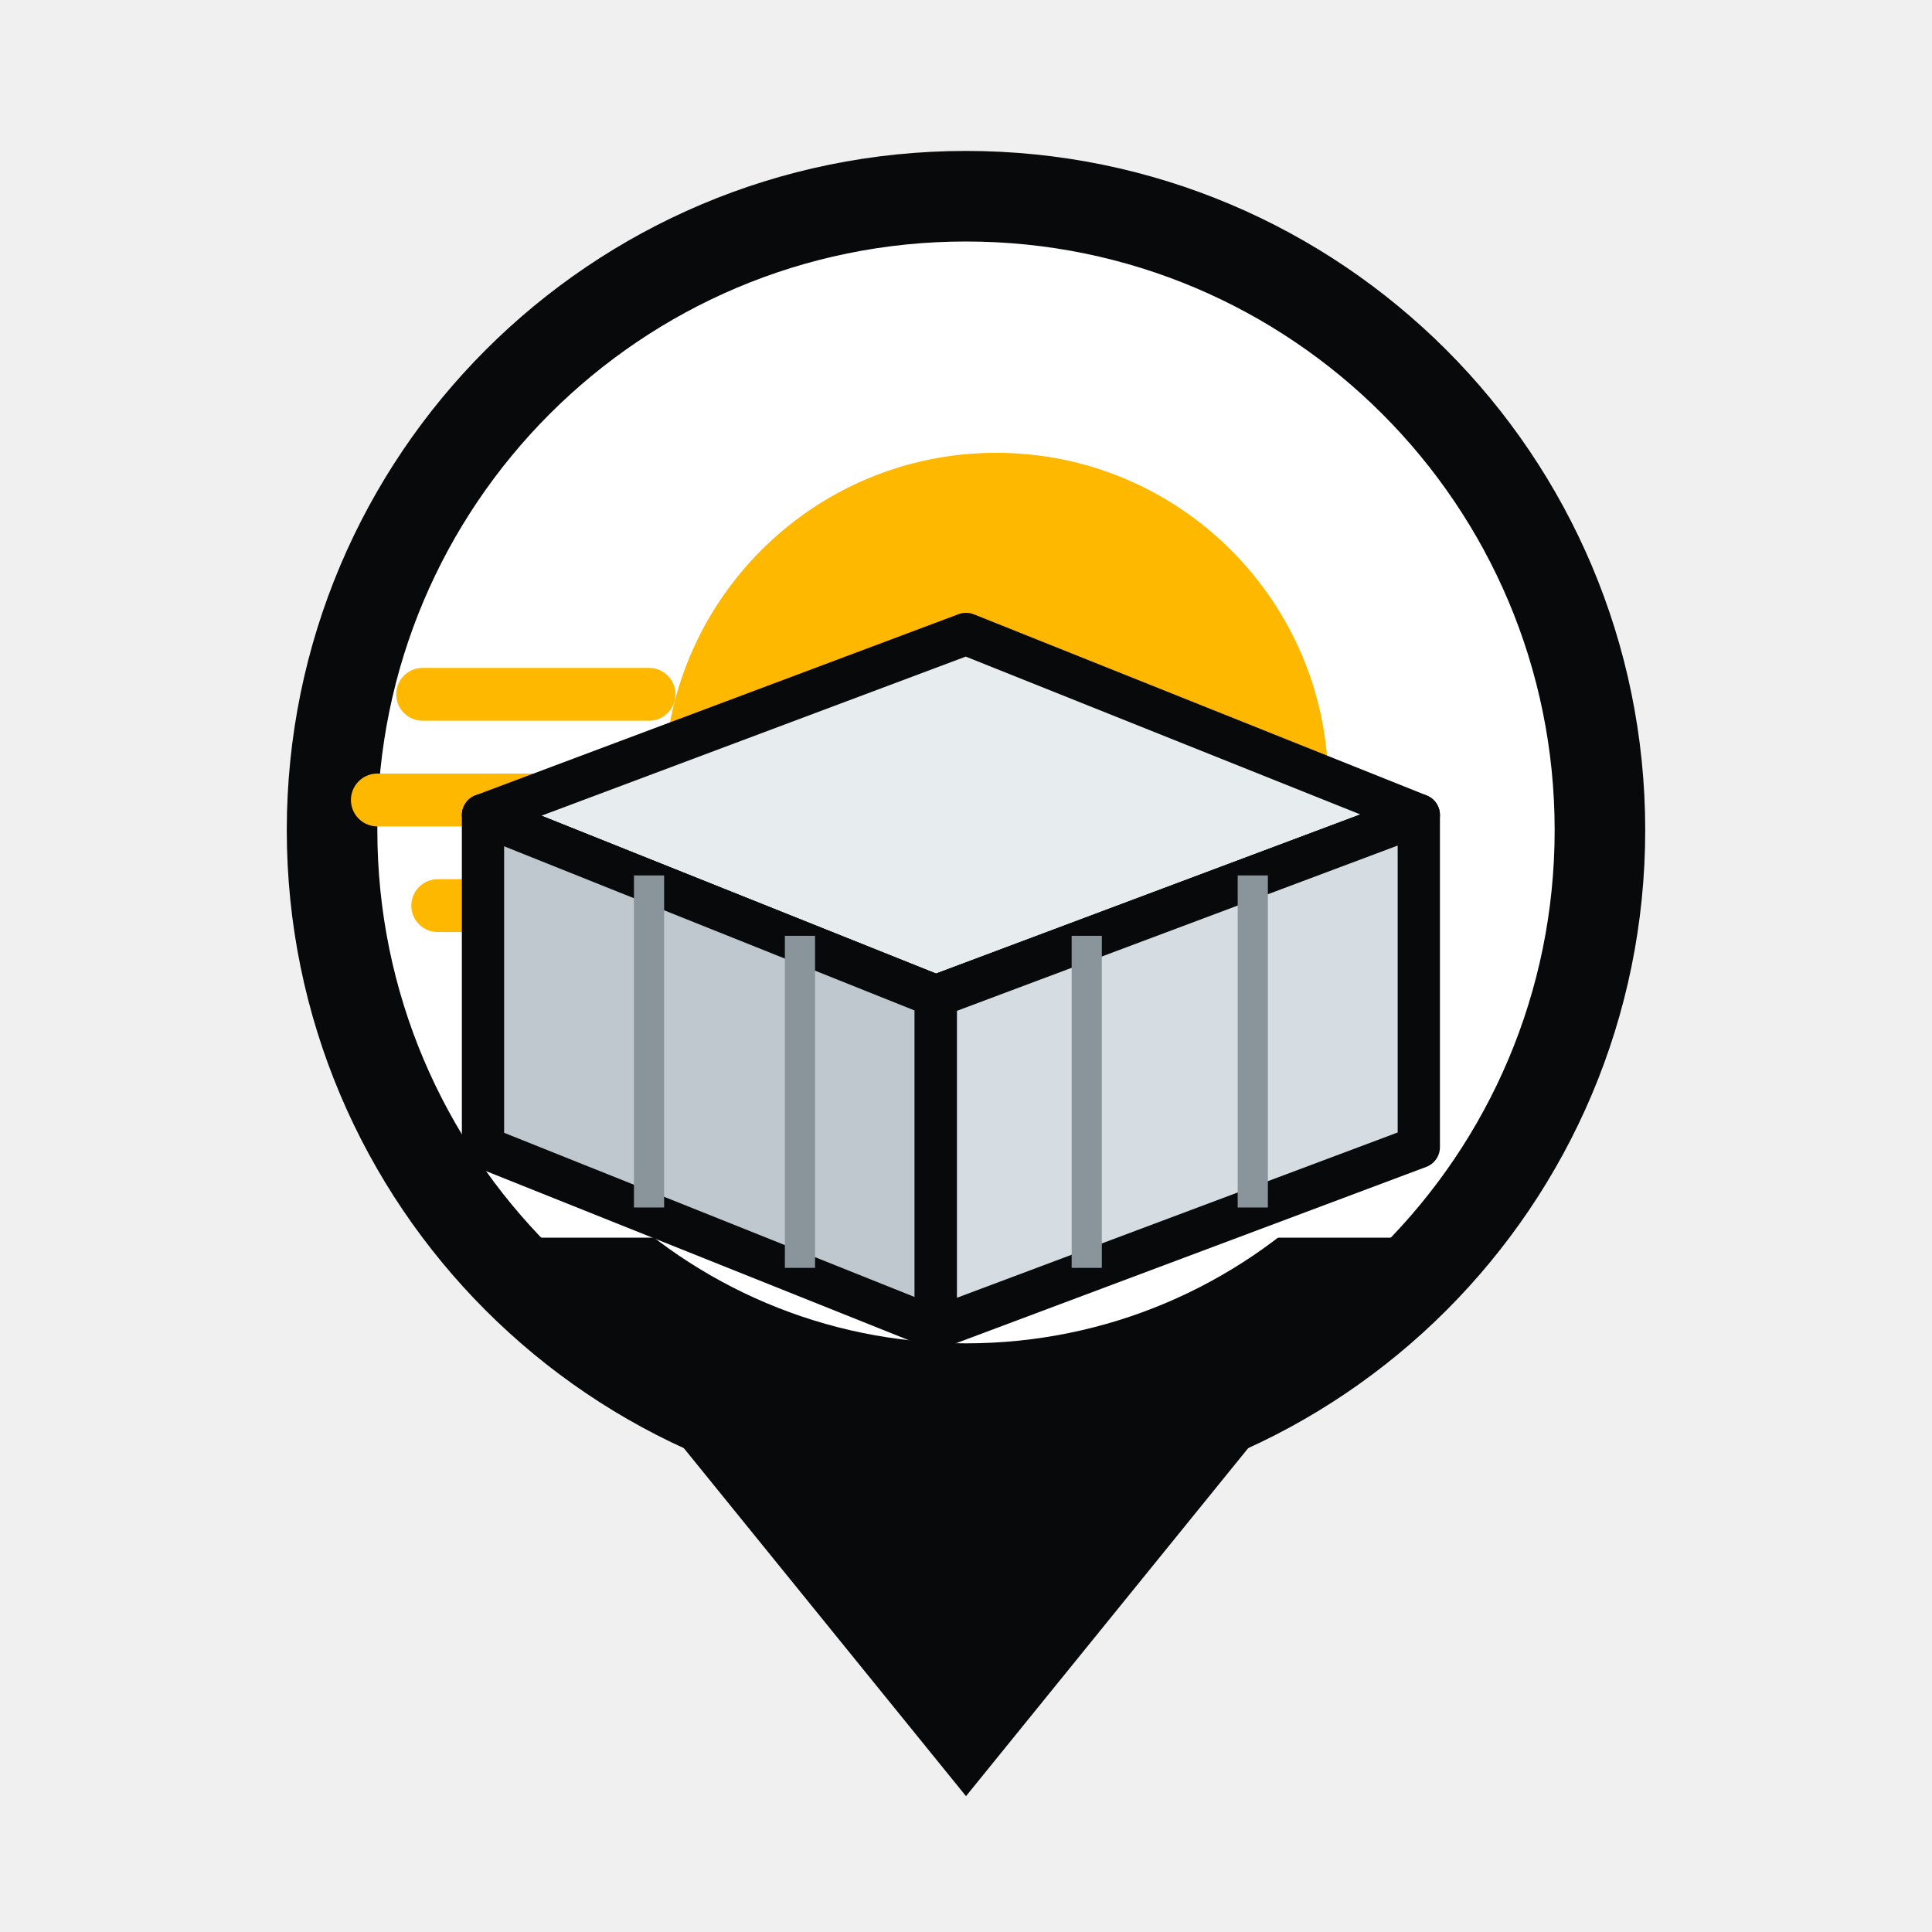
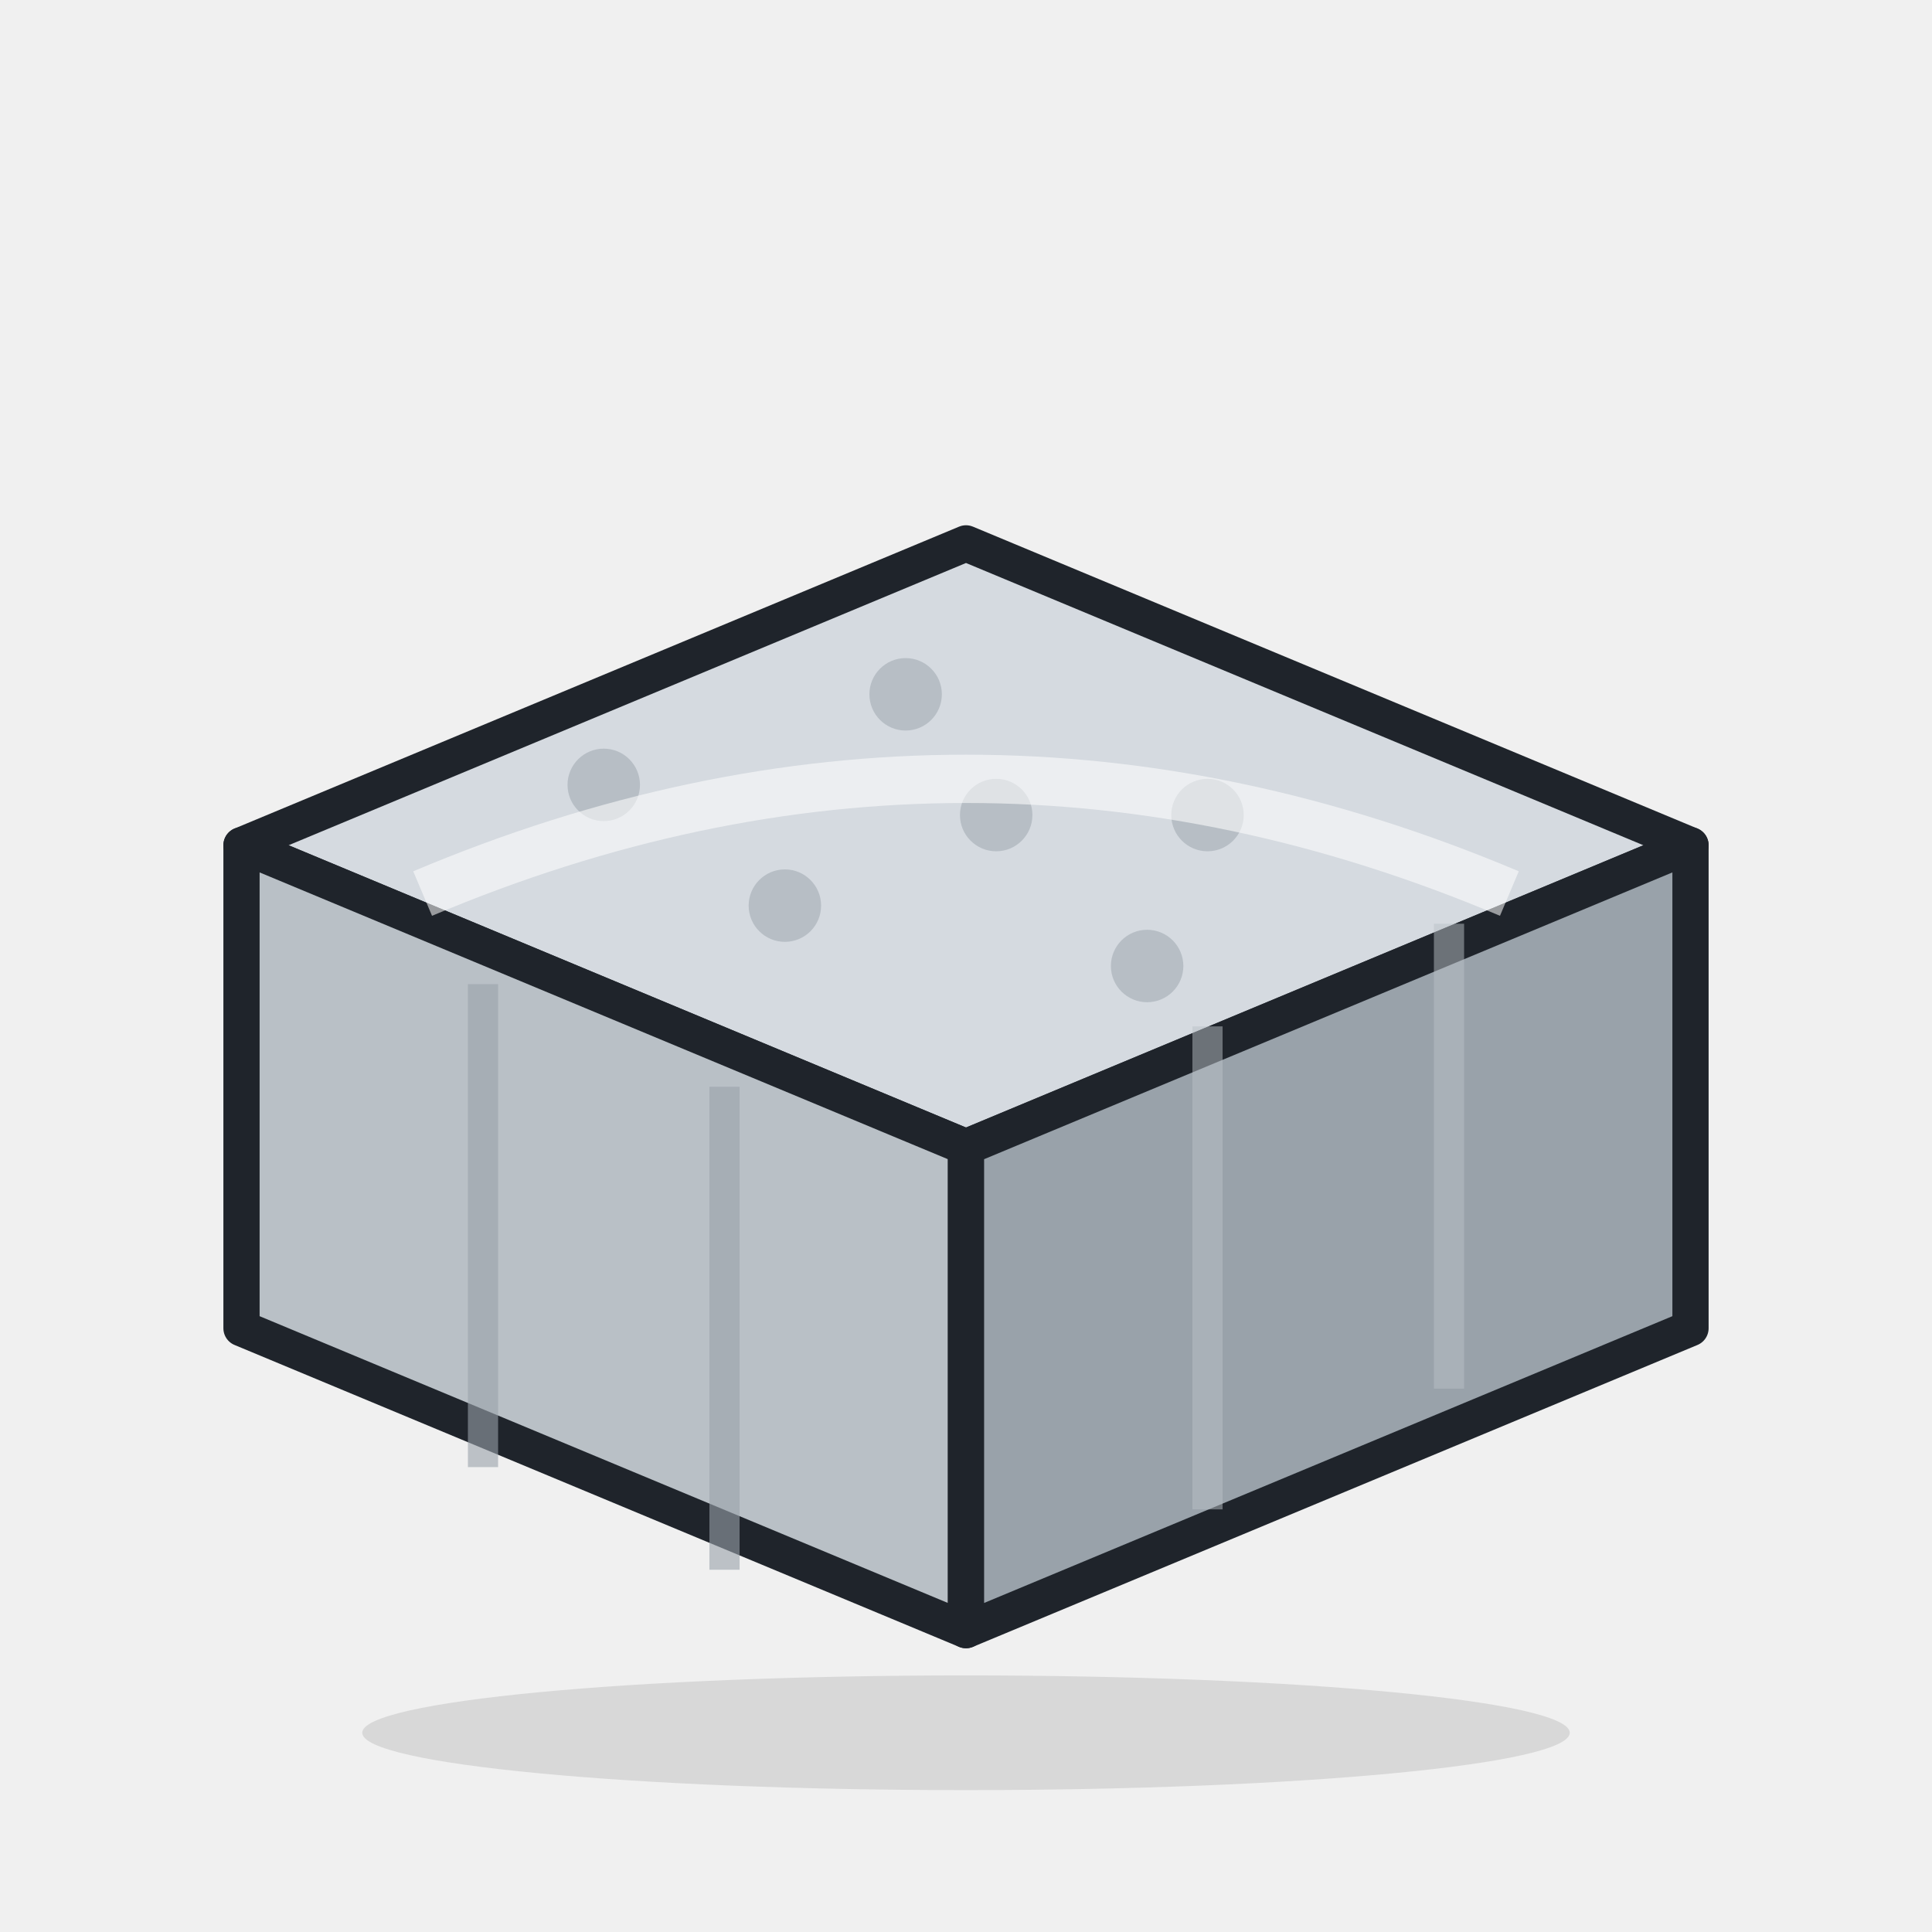
- <svg xmlns="http://www.w3.org/2000/svg" width="128" height="128" viewBox="0 0 128 128" role="img" aria-labelledby="title desc">
-   <circle cx="64" cy="55" r="42" fill="#FFFFFF" stroke="#08090B" stroke-width="6" />
-   <path d="M34 82 L64 119 L94 82" fill="#08090B" />
-   <circle cx="64" cy="55" r="34" fill="#FFFFFF" />
-   <circle cx="66" cy="52" r="22" fill="#FFB800" />
-   <path d="M28 46 H43 M25 53 H37 M29 60 H39" stroke="#FFB800" stroke-width="3.5" stroke-linecap="round" />
-   <path d="M32 54 L64 42 L94 54 L62 66 Z" fill="#E7ECEF" stroke="#08090B" stroke-width="2.8" stroke-linejoin="round" />
-   <path d="M32 54 L62 66 L62 88 L32 76 Z" fill="#BFC8CE" stroke="#08090B" stroke-width="2.8" stroke-linejoin="round" />
-   <path d="M62 66 L94 54 L94 76 L62 88 Z" fill="#D5DDE2" stroke="#08090B" stroke-width="2.8" stroke-linejoin="round" />
-   <path d="M43 58 L43 80 M53 62 L53 84 M72 62 L72 84 M83 58 L83 80" stroke="#8A949B" stroke-width="2" />
+ <svg xmlns="http://www.w3.org/2000/svg" viewBox="0 0 64 64">
+   <ellipse cx="32" cy="57.4" rx="20" ry="1.9" fill="#000" opacity="0.10" />
+   <path d="M8 28 L32 18 L56 28 L32 38 Z" fill="#D5DAE0" stroke="#1F242B" stroke-width="1.2" stroke-linejoin="round" />
+   <path d="M8 28 L8 44 L32 54 L32 38 Z" fill="#B9C0C6" stroke="#1F242B" stroke-width="1.2" stroke-linejoin="round" />
+   <path d="M56 28 L56 44 L32 54 L32 38 Z" fill="#99A2AA" stroke="#1F242B" stroke-width="1.2" stroke-linejoin="round" />
+   <circle cx="20" cy="26" r="1.2" fill="#99A2AA" opacity="0.5" />
+   <circle cx="30" cy="23" r="1.2" fill="#99A2AA" opacity="0.5" />
+   <circle cx="40" cy="27" r="1.2" fill="#99A2AA" opacity="0.5" />
+   <circle cx="26" cy="30" r="1.2" fill="#99A2AA" opacity="0.5" />
+   <circle cx="38" cy="32" r="1.2" fill="#99A2AA" opacity="0.5" />
+   <circle cx="33" cy="27" r="1.2" fill="#99A2AA" opacity="0.5" />
+   <path d="M14 29.6 Q32 22 50 29.6" fill="none" stroke="#FFFFFF" stroke-width="1.6" opacity="0.55" />
+   <line x1="16" y1="32.6" x2="16" y2="48.6" stroke="#99A2AA" stroke-width="1" opacity="0.6" />
+   <line x1="24" y1="36" x2="24" y2="52" stroke="#99A2AA" stroke-width="1" opacity="0.6" />
+   <line x1="40" y1="50" x2="40" y2="34" stroke="#B9C0C6" stroke-width="1" opacity="0.5" />
+   <line x1="48" y1="46" x2="48" y2="30.6" stroke="#B9C0C6" stroke-width="1" opacity="0.5" />
</svg>
